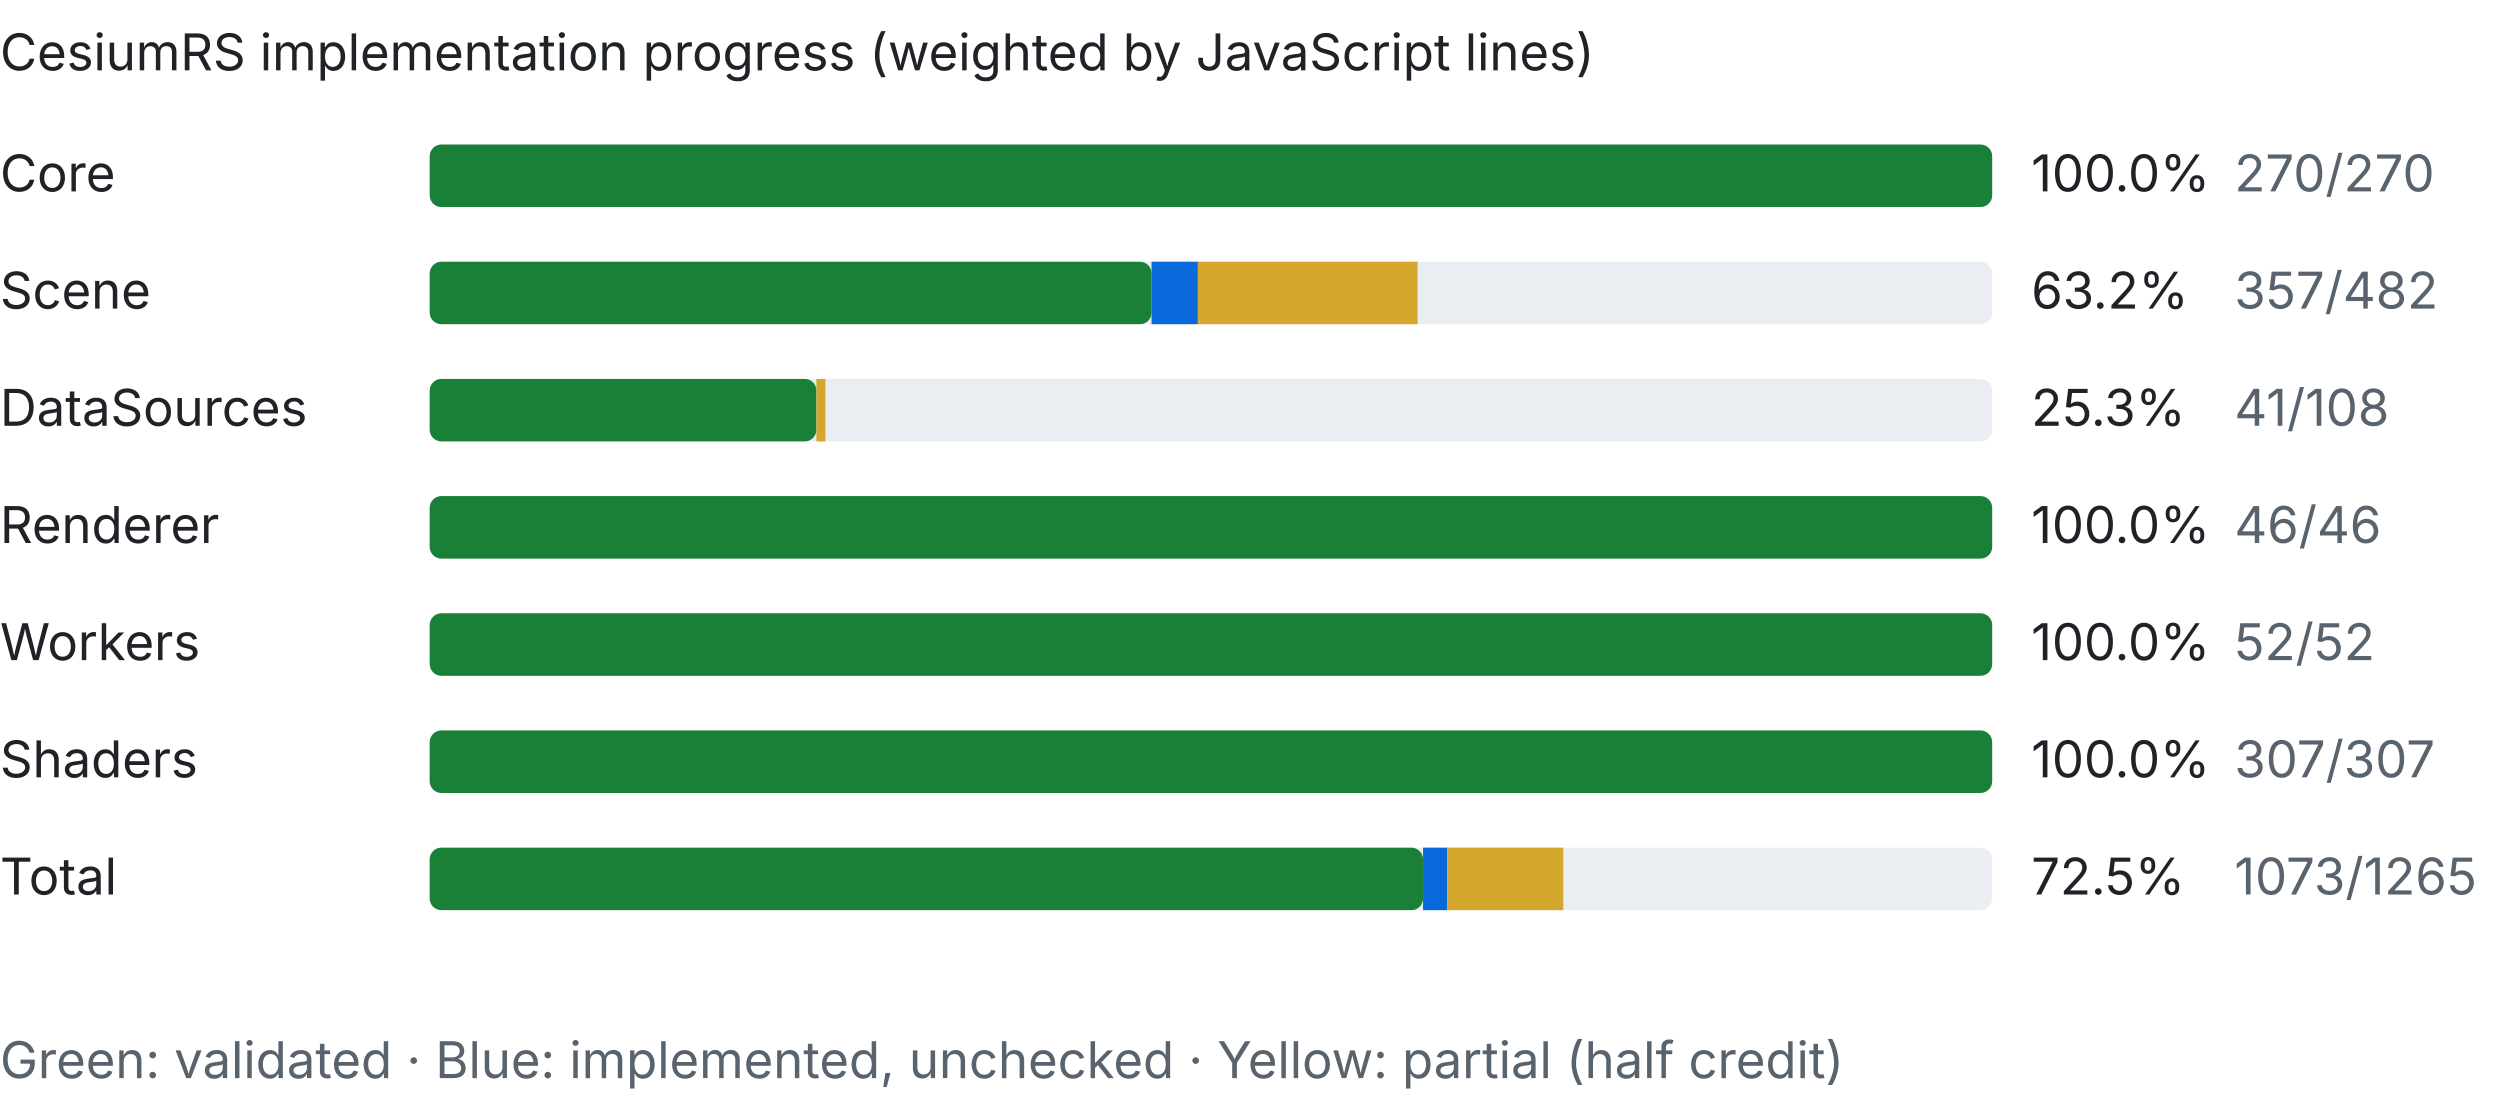
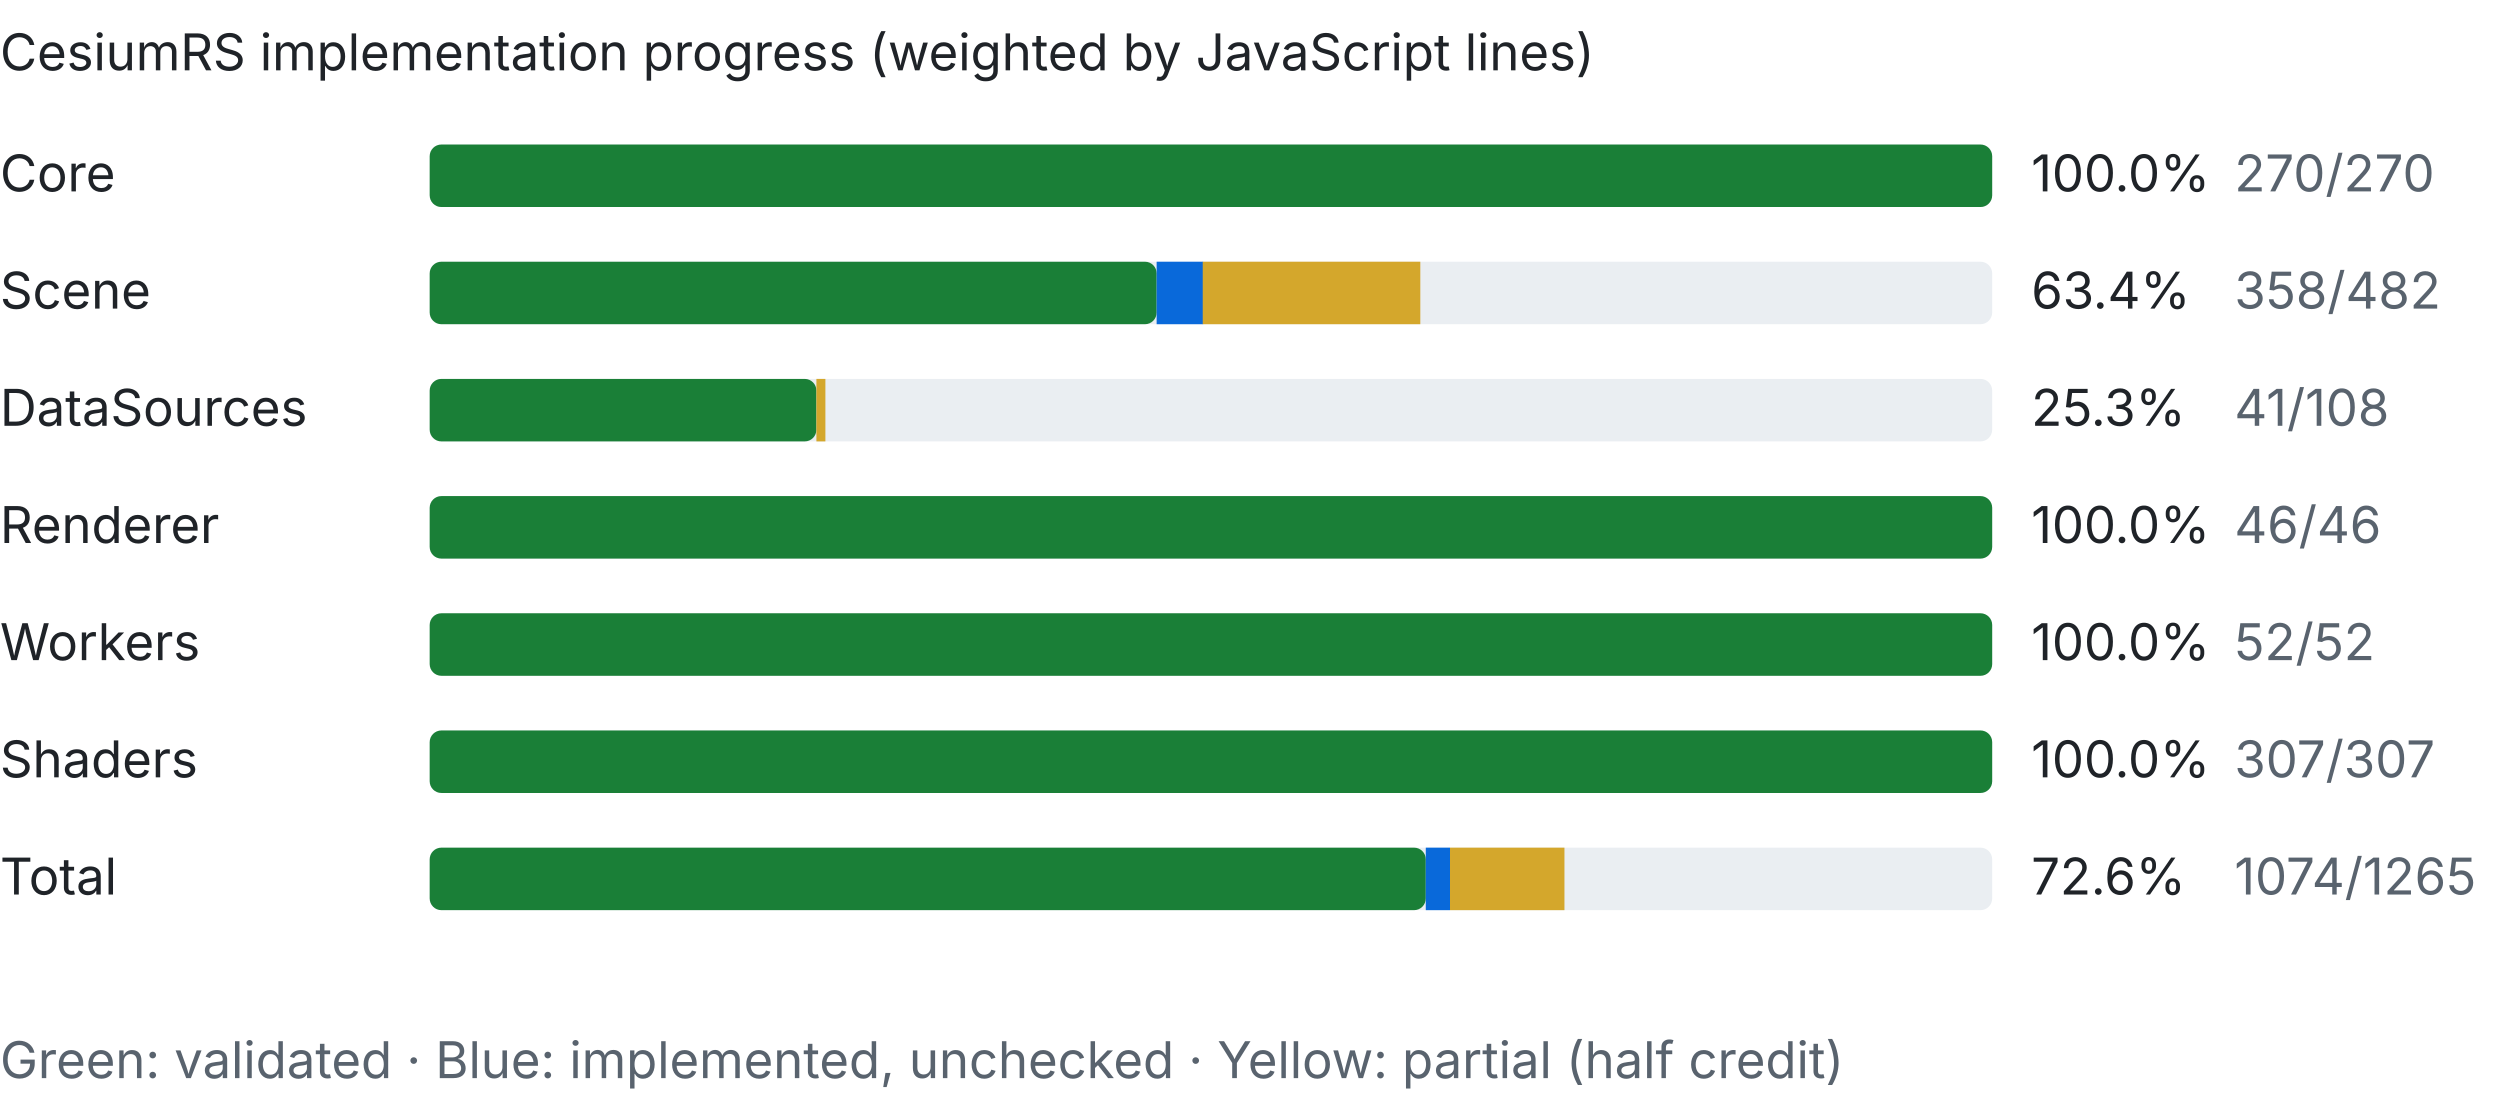
<svg xmlns="http://www.w3.org/2000/svg" width="640" height="281" viewBox="0 0 640 281">
  <style>text{font:13px system-ui,-apple-system,Segoe UI,sans-serif;fill:#1f2328}.dim{fill:#59636e}.bg{fill:#eaeef2}.done{fill:#1a7f37}.part{fill:#d4a72c}.unchecked{fill:#0969da}@media (prefers-color-scheme:dark){text{fill:#e6edf3}.dim{fill:#9198a1}.bg{fill:#30363d}.done{fill:#3fb950}}</style>
  <text x="0" y="18" font-weight="600">CesiumRS implementation progress (weighted by JavaScript lines)</text>
  <text x="0" y="49">Core</text>
  <rect class="bg" x="110" y="37" width="400" height="16" rx="3" />
  <rect class="done" x="110" y="37" width="400.0" height="16" rx="3" />
  <text x="520" y="49">100.0%</text>
  <text class="dim" x="572" y="49">270/270</text>
  <text x="0" y="79">Scene</text>
  <rect class="bg" x="110" y="67" width="400" height="16" rx="3" />
-   <rect class="done" x="110" y="67" width="184.8" height="16" rx="3" />
-   <rect class="unchecked" x="294.8" y="67" width="11.9" height="16" />
-   <rect class="part" x="306.6" y="67" width="56.3" height="16" />
-   <text x="520" y="79">63.2%</text>
-   <text class="dim" x="572" y="79">357/482</text>
+   <rect class="done" x="110" y="67" width="186.1" height="16" rx="3" />
+   <rect class="unchecked" x="296.1" y="67" width="11.9" height="16" />
+   <rect class="part" x="307.9" y="67" width="55.7" height="16" />
+   <text x="520" y="79">63.4%</text>
+   <text class="dim" x="572" y="79">358/482</text>
  <text x="0" y="109">DataSources</text>
  <rect class="bg" x="110" y="97" width="400" height="16" rx="3" />
  <rect class="done" x="110" y="97" width="99.0" height="16" rx="3" />
  <rect class="part" x="209.0" y="97" width="2.3" height="16" />
  <text x="520" y="109">25.3%</text>
  <text class="dim" x="572" y="109">41/108</text>
  <text x="0" y="139">Renderer</text>
  <rect class="bg" x="110" y="127" width="400" height="16" rx="3" />
  <rect class="done" x="110" y="127" width="400.0" height="16" rx="3" />
  <text x="520" y="139">100.0%</text>
  <text class="dim" x="572" y="139">46/46</text>
  <text x="0" y="169">Workers</text>
  <rect class="bg" x="110" y="157" width="400" height="16" rx="3" />
  <rect class="done" x="110" y="157" width="400.0" height="16" rx="3" />
  <text x="520" y="169">100.0%</text>
  <text class="dim" x="572" y="169">52/52</text>
  <text x="0" y="199">Shaders</text>
  <rect class="bg" x="110" y="187" width="400" height="16" rx="3" />
  <rect class="done" x="110" y="187" width="400.0" height="16" rx="3" />
  <text x="520" y="199">100.0%</text>
  <text class="dim" x="572" y="199">307/307</text>
  <text x="0" y="229" font-weight="600">Total</text>
  <rect class="bg" x="110" y="217" width="400" height="16" rx="3" />
-   <rect class="done" x="110" y="217" width="254.3" height="16" rx="3" />
-   <rect class="unchecked" x="364.3" y="217" width="6.2" height="16" />
-   <rect class="part" x="370.5" y="217" width="29.7" height="16" />
-   <text x="520" y="229" font-weight="600">72.5%</text>
-   <text class="dim" x="572" y="229">1073/1265</text>
+   <rect class="done" x="110" y="217" width="255.0" height="16" rx="3" />
+   <rect class="unchecked" x="365.0" y="217" width="6.2" height="16" />
+   <rect class="part" x="371.2" y="217" width="29.3" height="16" />
+   <text x="520" y="229" font-weight="600">72.6%</text>
+   <text class="dim" x="572" y="229">1074/1265</text>
  <text class="dim" x="0" y="276">Green: validated · Blue: implemented, unchecked · Yellow: partial (half credit)</text>
</svg>
